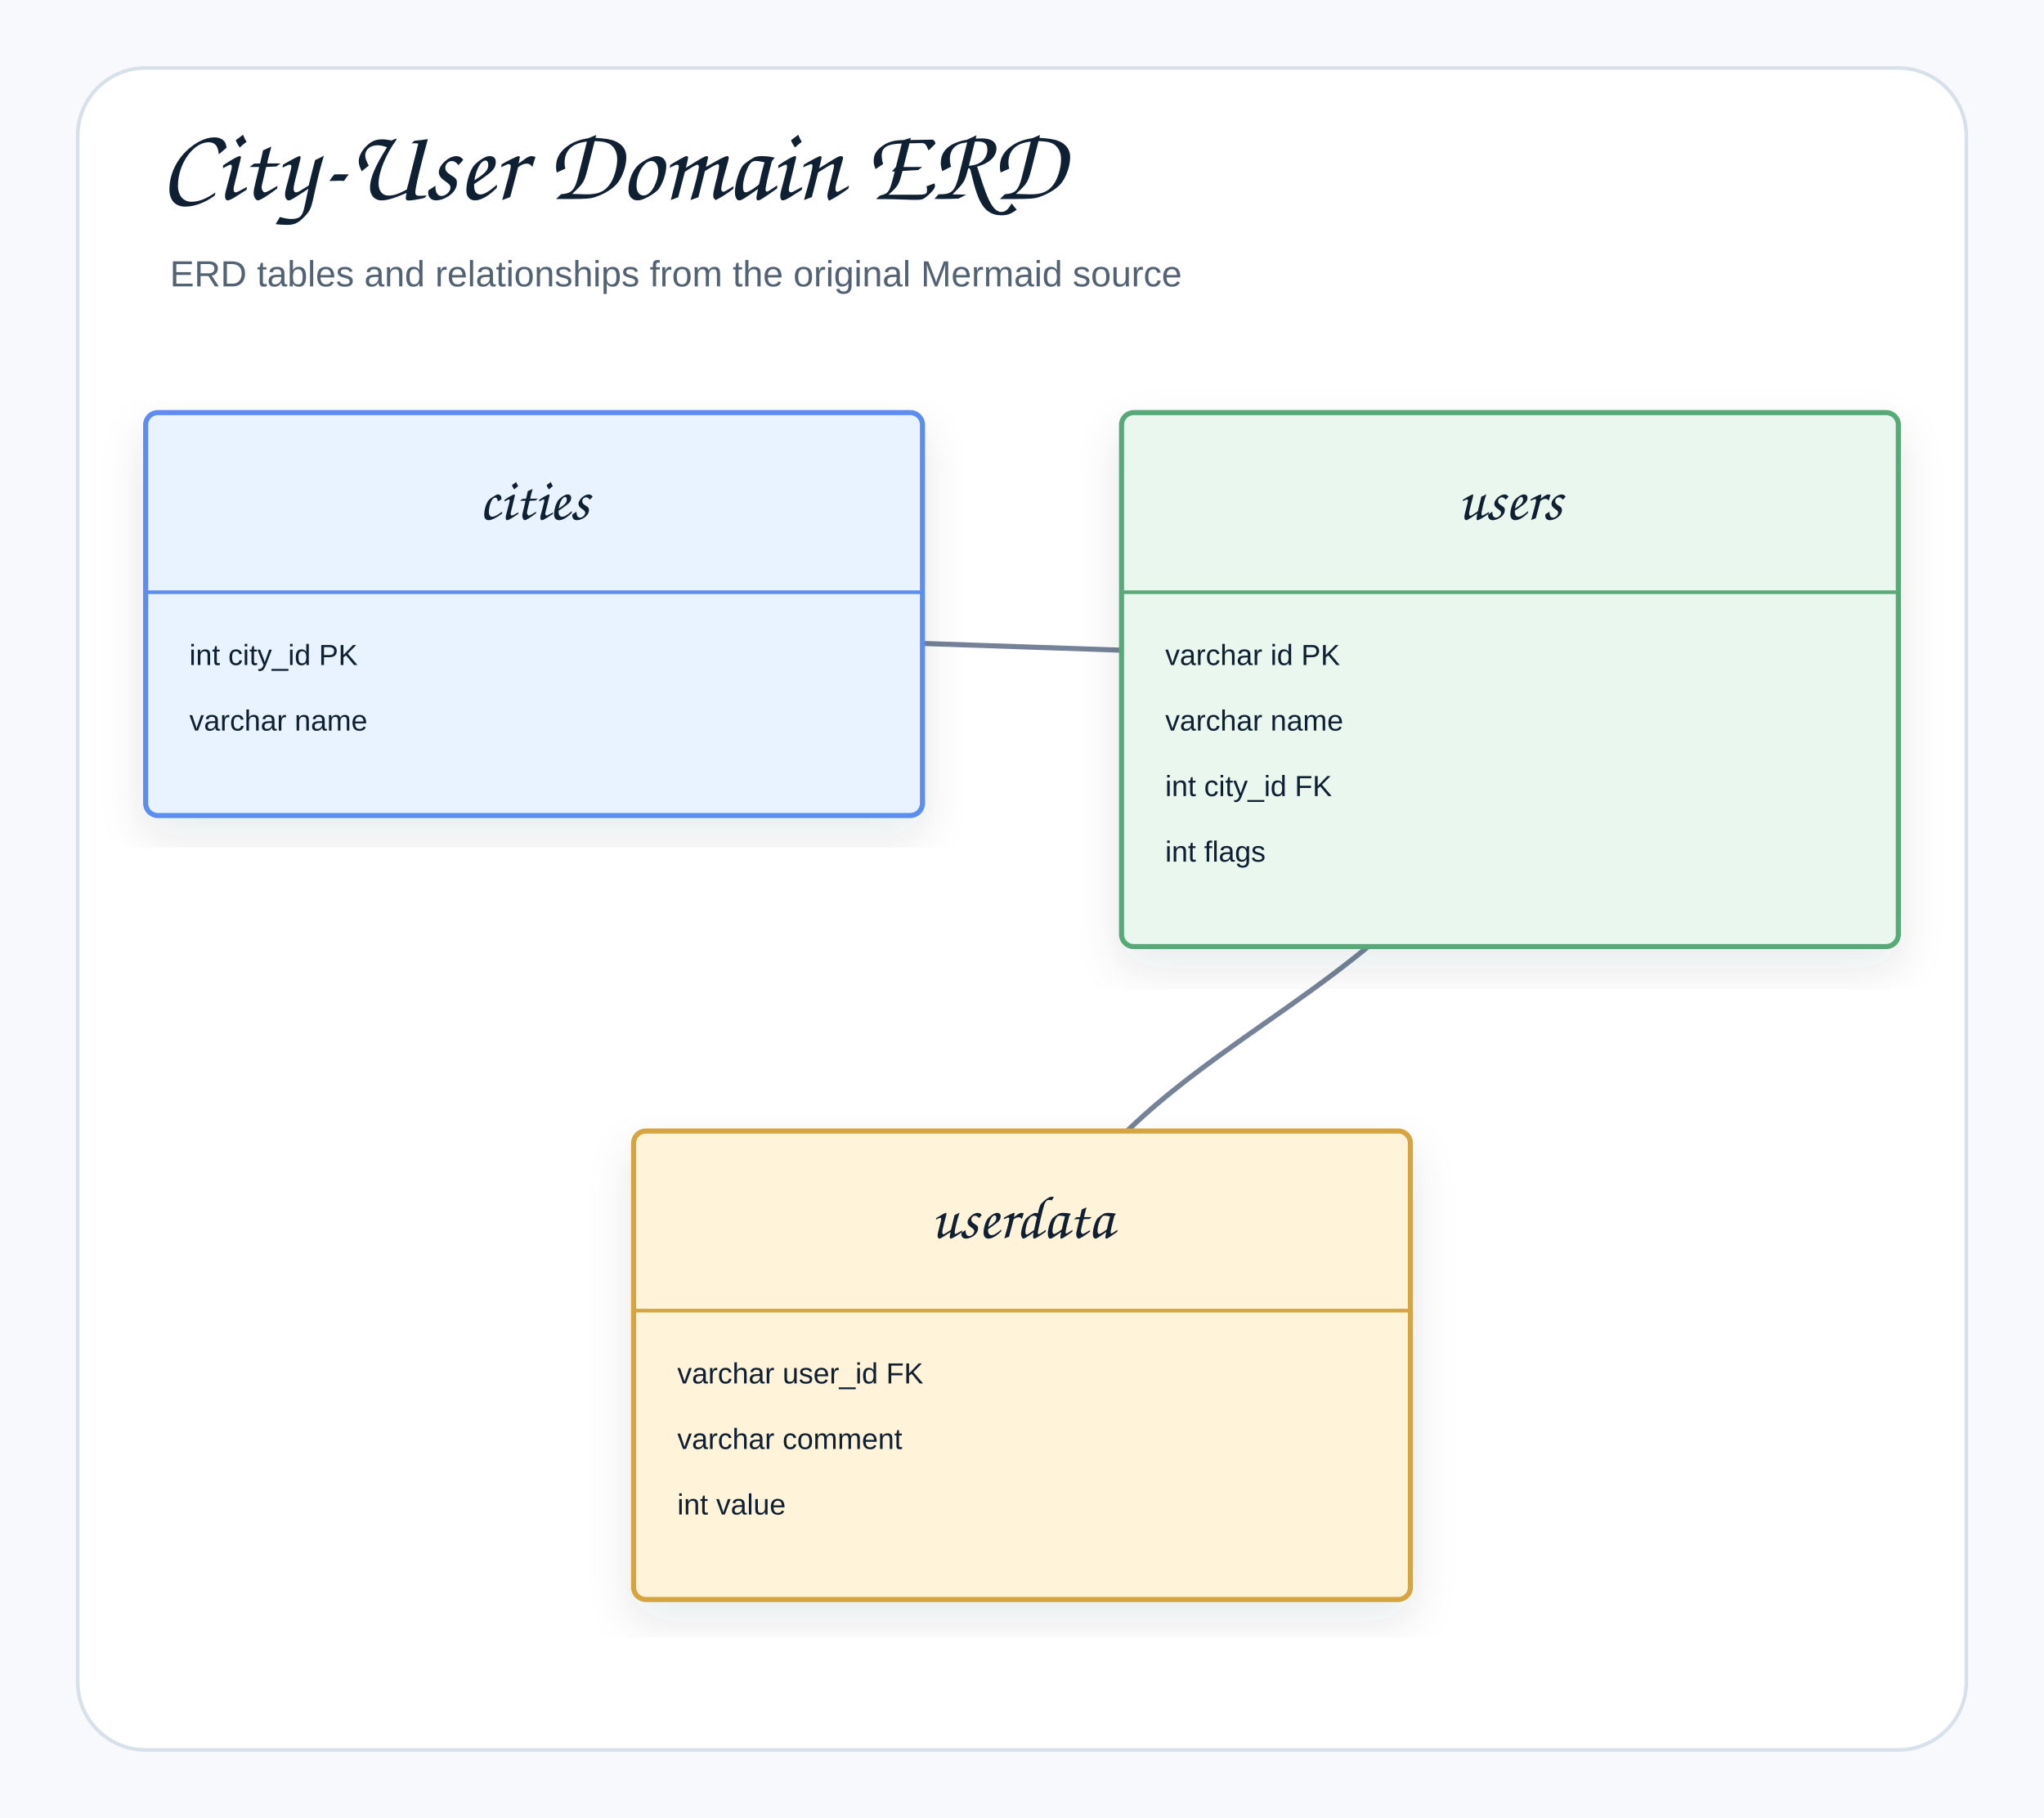
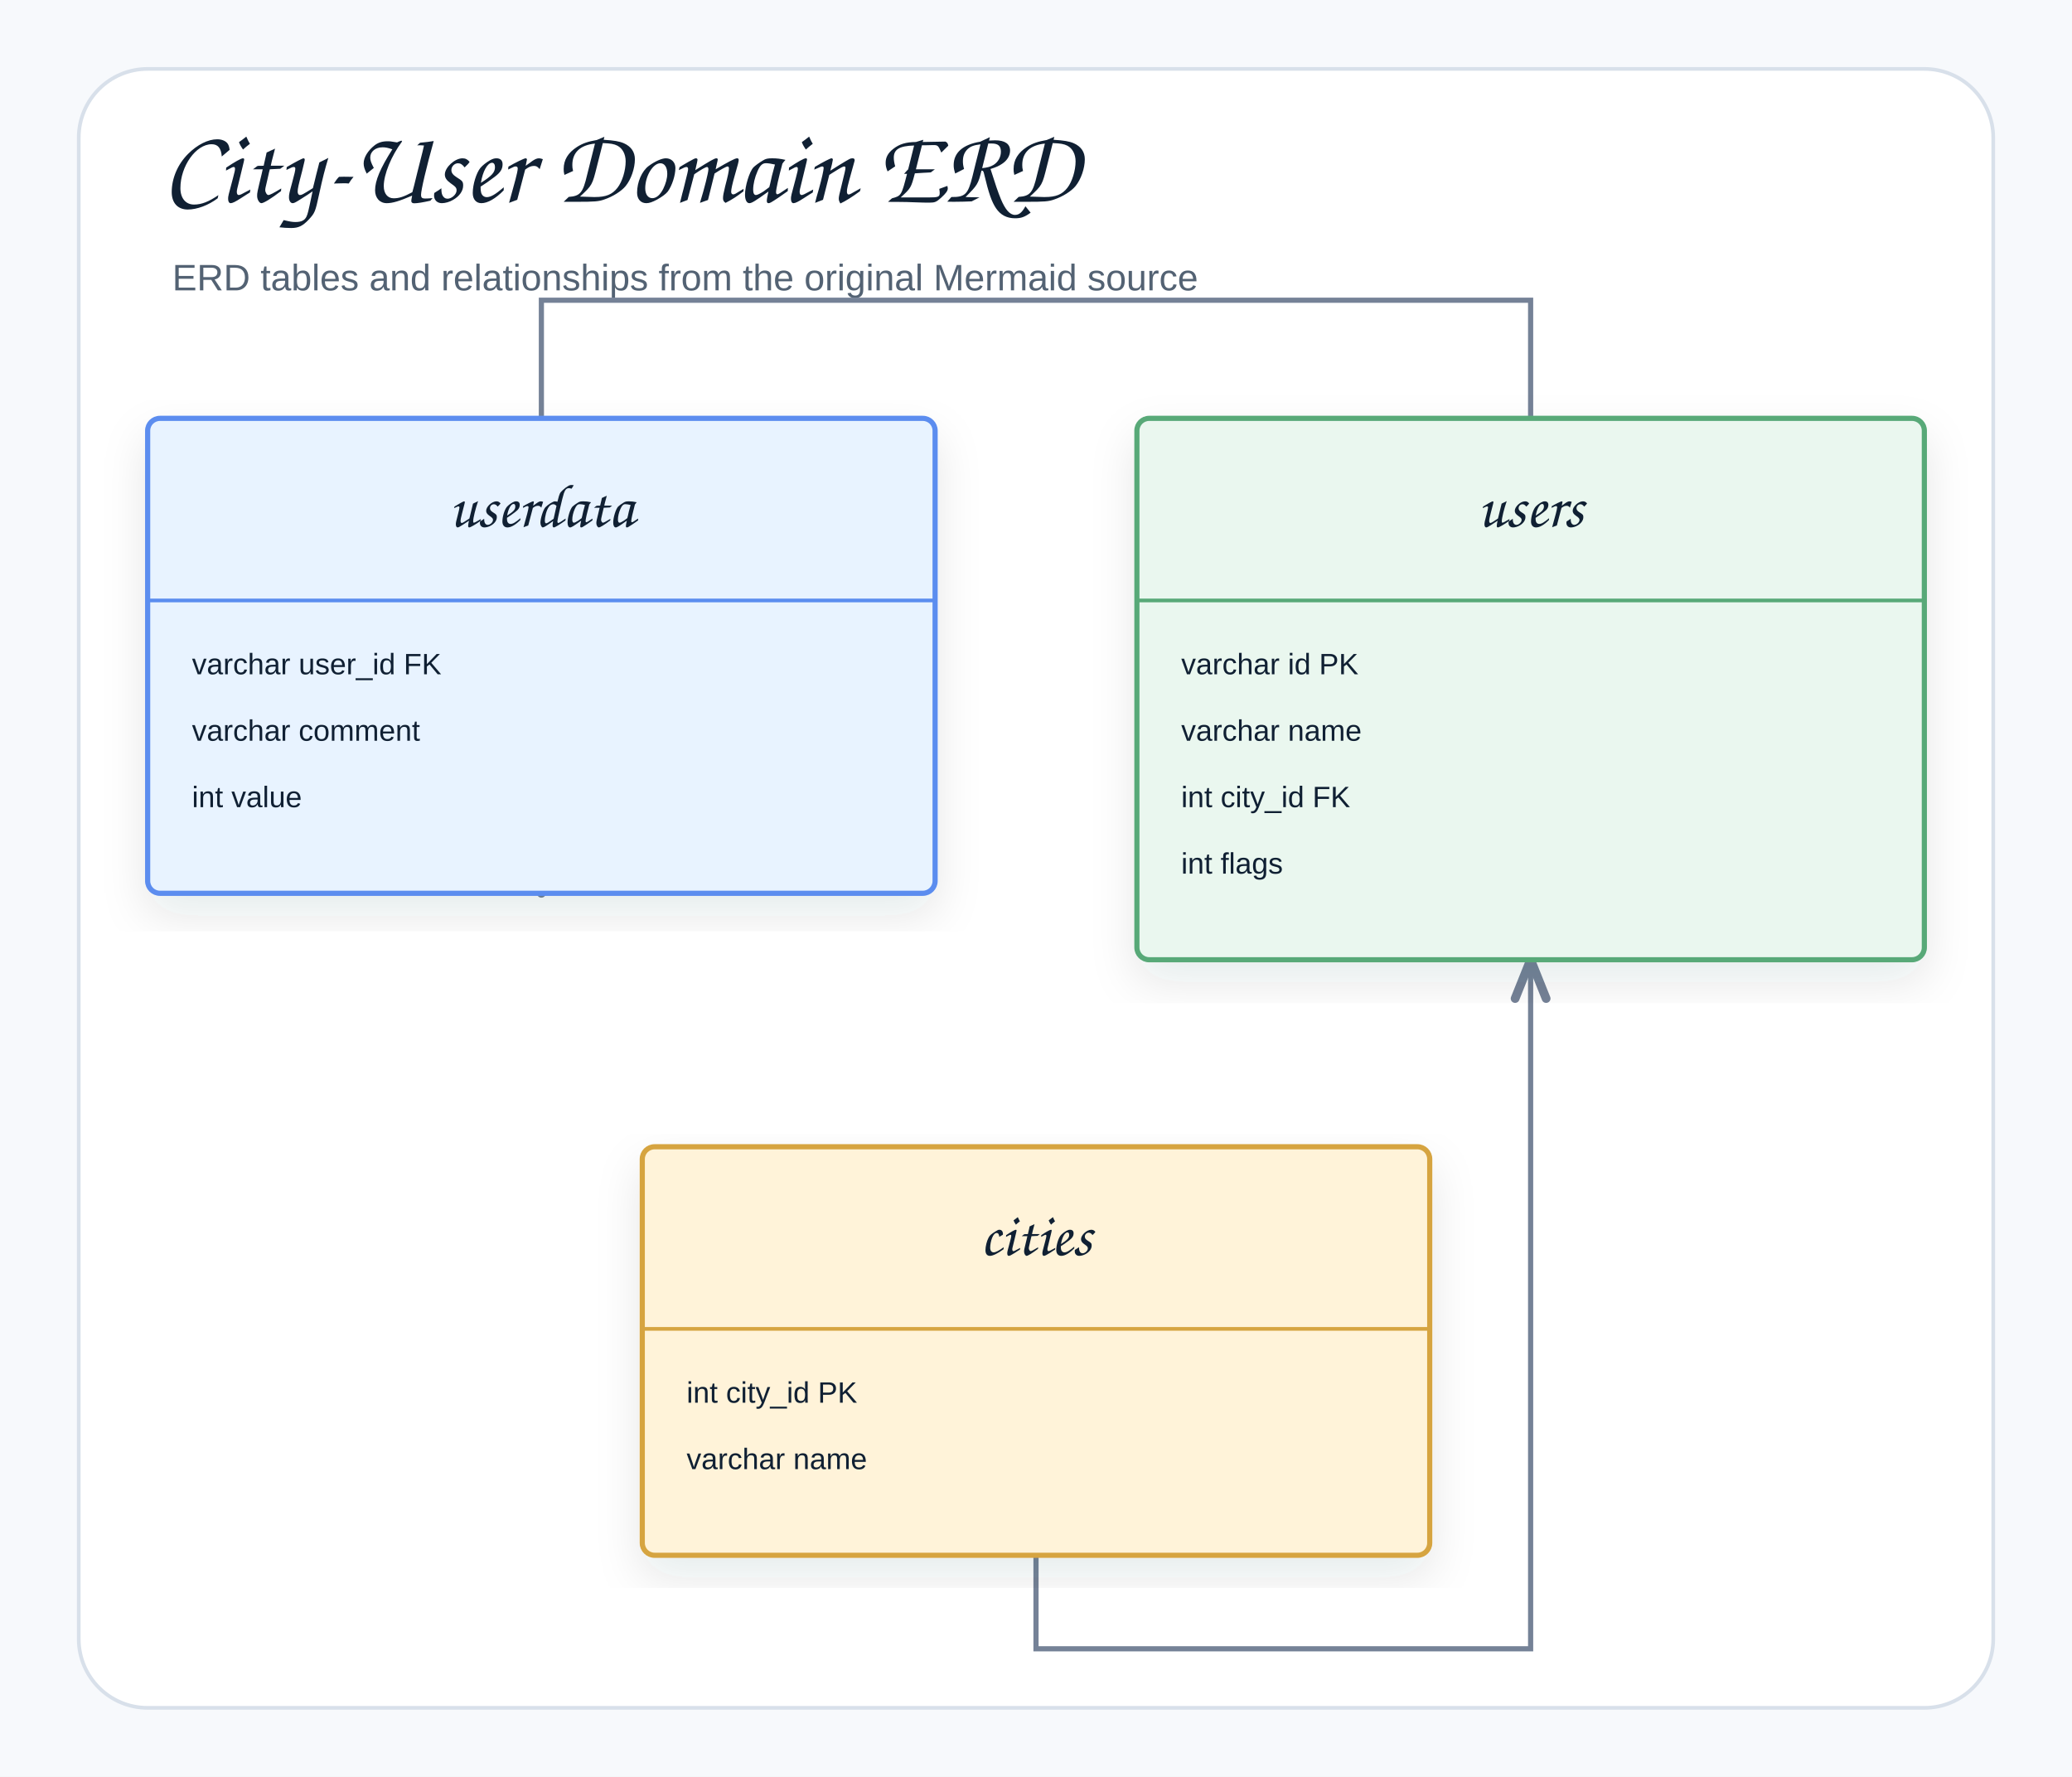
- <svg xmlns="http://www.w3.org/2000/svg" width="842" height="749" viewBox="0 0 842 749" role="img" aria-label="City-User Domain ERD">
+ <svg xmlns="http://www.w3.org/2000/svg" width="842" height="722" viewBox="0 0 842 722" role="img" aria-label="City-User Domain ERD">
  <defs>
    <filter id="shadow" x="-8%" y="-8%" width="116%" height="116%">
      <feDropShadow dx="0" dy="8" stdDeviation="9" flood-color="#1f2937" flood-opacity="0.10" />
    </filter>
-     <marker id="openArrow" markerWidth="12" markerHeight="10" refX="10" refY="5" orient="auto" markerUnits="strokeWidth">
-       <path d="M 1 1 L 10 5 L 1 9" fill="none" stroke="#758297" stroke-width="1.8" stroke-linecap="round" stroke-linejoin="round" />
+     <marker id="openArrow" markerWidth="10" markerHeight="8" refX="8.5" refY="4" orient="auto" markerUnits="strokeWidth">
+       <path d="M 1 1 L 8.5 4 L 1 7" fill="none" stroke="#758297" stroke-width="1.7" stroke-linecap="round" stroke-linejoin="round" />
    </marker>
-     <marker id="inherit" markerWidth="14" markerHeight="12" refX="12" refY="6" orient="auto" markerUnits="strokeWidth">
-       <path d="M 0 1 L 12 6 L 0 11 Z" fill="#ffffff" stroke="#758297" stroke-width="1.8" />
+     <marker id="inherit" markerWidth="11" markerHeight="10" refX="9.5" refY="5" orient="auto" markerUnits="strokeWidth">
+       <path d="M 0.5 1 L 9.5 5 L 0.5 9 Z" fill="#ffffff" stroke="#758297" stroke-width="1.7" />
    </marker>
    <style>
    .canvas{fill:#f7f9fc}.frame{fill:#fff;stroke:#d8e0ea;stroke-width:1.5}
    .title{font-family:"Architects Daughter","Comic Sans MS","Comic Sans",cursive;font-size:43px;font-weight:400;fill:#102033}
    .subtitle{font-family:"Comic Sans MS","Comic Sans","Comic Neue",Arial,sans-serif;font-size:15px;font-weight:400;fill:#536273}
    .label{font-family:"Architects Daughter","Comic Sans MS","Comic Sans",cursive;font-size:25px;font-weight:400;fill:#102033}
    .smallLabel{font-family:"Architects Daughter","Comic Sans MS","Comic Sans",cursive;font-size:21px;font-weight:400;fill:#102033}
    .mono{font-family:"Comic Sans MS","Comic Sans","Comic Neue",Arial,sans-serif;font-size:12px;font-weight:400;fill:#102033}
    .small{font-family:"Comic Sans MS","Comic Sans","Comic Neue",Arial,sans-serif;font-size:12px;font-weight:400;fill:#536273}
    .strong{font-family:"Comic Sans MS","Comic Sans","Comic Neue",Arial,sans-serif;font-size:13px;font-weight:400;fill:#102033}
    .card{stroke-width:2.1;filter:url(#shadow)}.compartment{stroke-width:1.5;fill:none}
    .line{stroke:#758297;stroke-width:2.1;fill:none;marker-end:url(#openArrow)}
    .plainLine{stroke:#758297;stroke-width:2.1;fill:none}
    .dashed{stroke:#758297;stroke-width:2.1;stroke-dasharray:7 6;fill:none;marker-end:url(#openArrow)}
    .inheritLine{stroke:#758297;stroke-width:2.2;fill:none;marker-end:url(#inherit)}
    .implLine{stroke:#758297;stroke-width:2.2;stroke-dasharray:8 7;fill:none;marker-end:url(#inherit)}
  </style>
  </defs>
-   <rect class="canvas" width="842" height="749" />
-   <rect class="frame" x="32" y="28" width="778" height="693" rx="28" />
+   <rect class="canvas" width="842" height="722" />
+   <rect class="frame" x="32" y="28" width="778" height="666" rx="28" />
  <text class="title" x="66" y="82">City-User Domain ERD</text>
  <text class="subtitle" x="70" y="118">ERD tables and relationships from the original Mermaid source</text>
-   <path class="line" d="M622 280 C622 421.25 421 421.25 421 562.5" />
-   <path class="line" d="M220 253 C220 266.5 622 266.5 622 280" />
+   <path class="line" d="M622 170 L622 122 L220 122 L220 363" />
+   <path class="line" d="M421 466 L421 670 L622 670 L622 390" />
  <g transform="translate(60,170)">
-     <rect class="card" x="0" y="0" width="320" height="166" rx="5" fill="#E8F3FF" stroke="#5B8DEF" />
+     <rect class="card" x="0" y="0" width="320" height="193" rx="5" fill="#E8F3FF" stroke="#5B8DEF" />
    <line class="compartment" x1="0" y1="74" x2="320" y2="74" stroke="#5B8DEF" />
-     <text class="label" x="160" y="44" text-anchor="middle">cities</text>
-     <text class="mono" x="18" y="104">int city_id PK</text>
-     <text class="mono" x="18" y="131">varchar name</text>
+     <text class="label" x="160" y="44" text-anchor="middle">userdata</text>
+     <text class="mono" x="18" y="104">varchar user_id FK</text>
+     <text class="mono" x="18" y="131">varchar comment</text>
+     <text class="mono" x="18" y="158">int value</text>
  </g>
  <g transform="translate(462,170)">
    <rect class="card" x="0" y="0" width="320" height="220" rx="5" fill="#EAF7EF" stroke="#58A978" />
    <line class="compartment" x1="0" y1="74" x2="320" y2="74" stroke="#58A978" />
    <text class="label" x="160" y="44" text-anchor="middle">users</text>
    <text class="mono" x="18" y="104">varchar id PK</text>
    <text class="mono" x="18" y="131">varchar name</text>
    <text class="mono" x="18" y="158">int city_id FK</text>
    <text class="mono" x="18" y="185">int flags</text>
  </g>
  <g transform="translate(261,466)">
-     <rect class="card" x="0" y="0" width="320" height="193" rx="5" fill="#FFF3D9" stroke="#D6A441" />
+     <rect class="card" x="0" y="0" width="320" height="166" rx="5" fill="#FFF3D9" stroke="#D6A441" />
    <line class="compartment" x1="0" y1="74" x2="320" y2="74" stroke="#D6A441" />
-     <text class="label" x="160" y="44" text-anchor="middle">userdata</text>
-     <text class="mono" x="18" y="104">varchar user_id FK</text>
-     <text class="mono" x="18" y="131">varchar comment</text>
-     <text class="mono" x="18" y="158">int value</text>
+     <text class="label" x="160" y="44" text-anchor="middle">cities</text>
+     <text class="mono" x="18" y="104">int city_id PK</text>
+     <text class="mono" x="18" y="131">varchar name</text>
  </g>
</svg>
